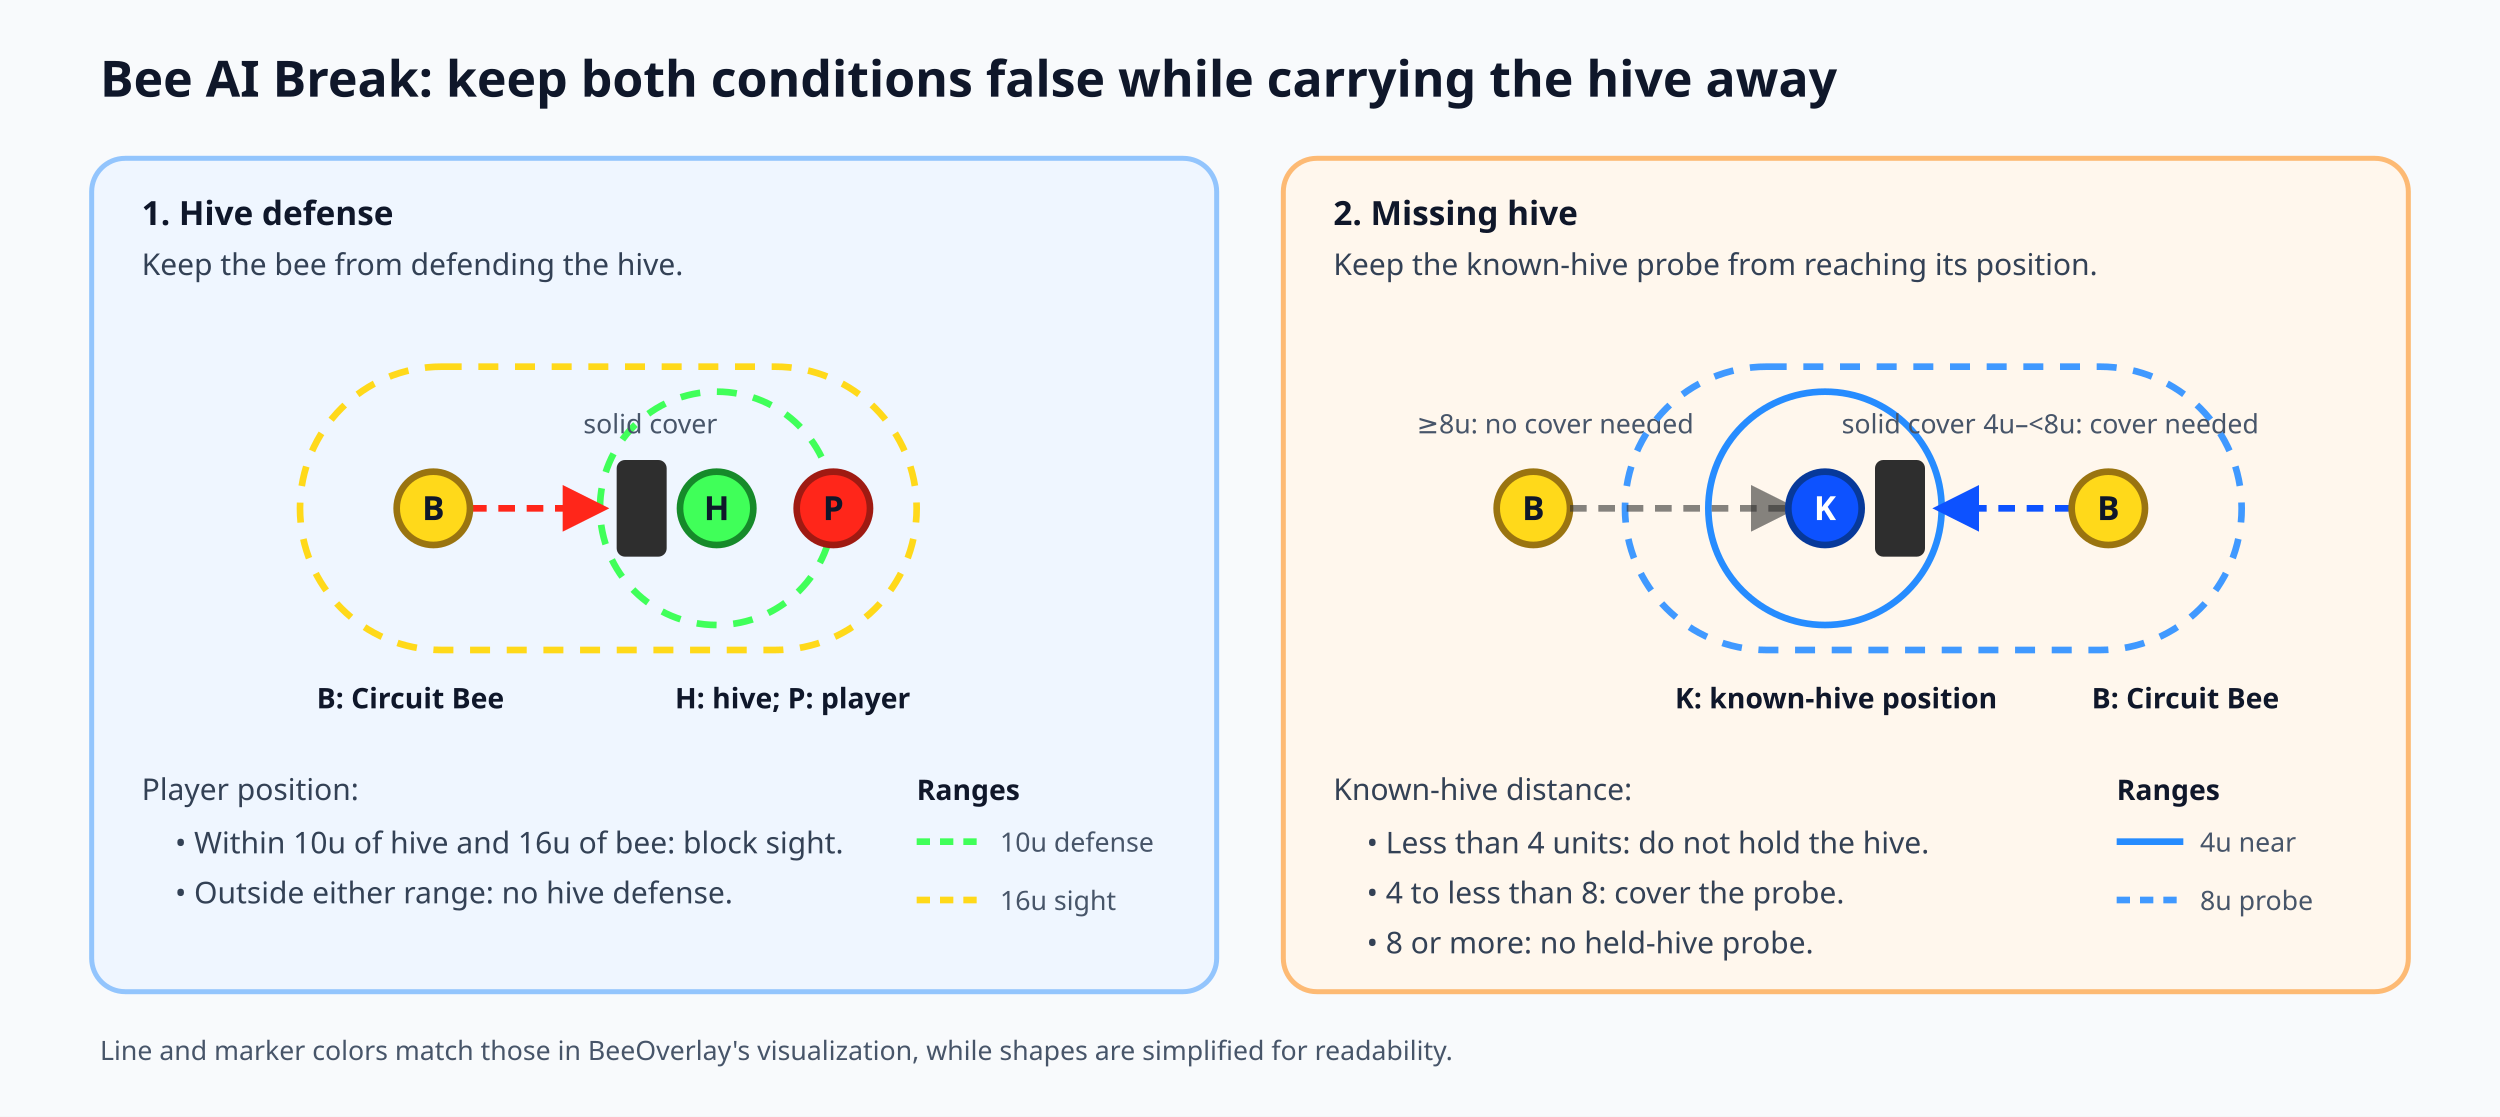
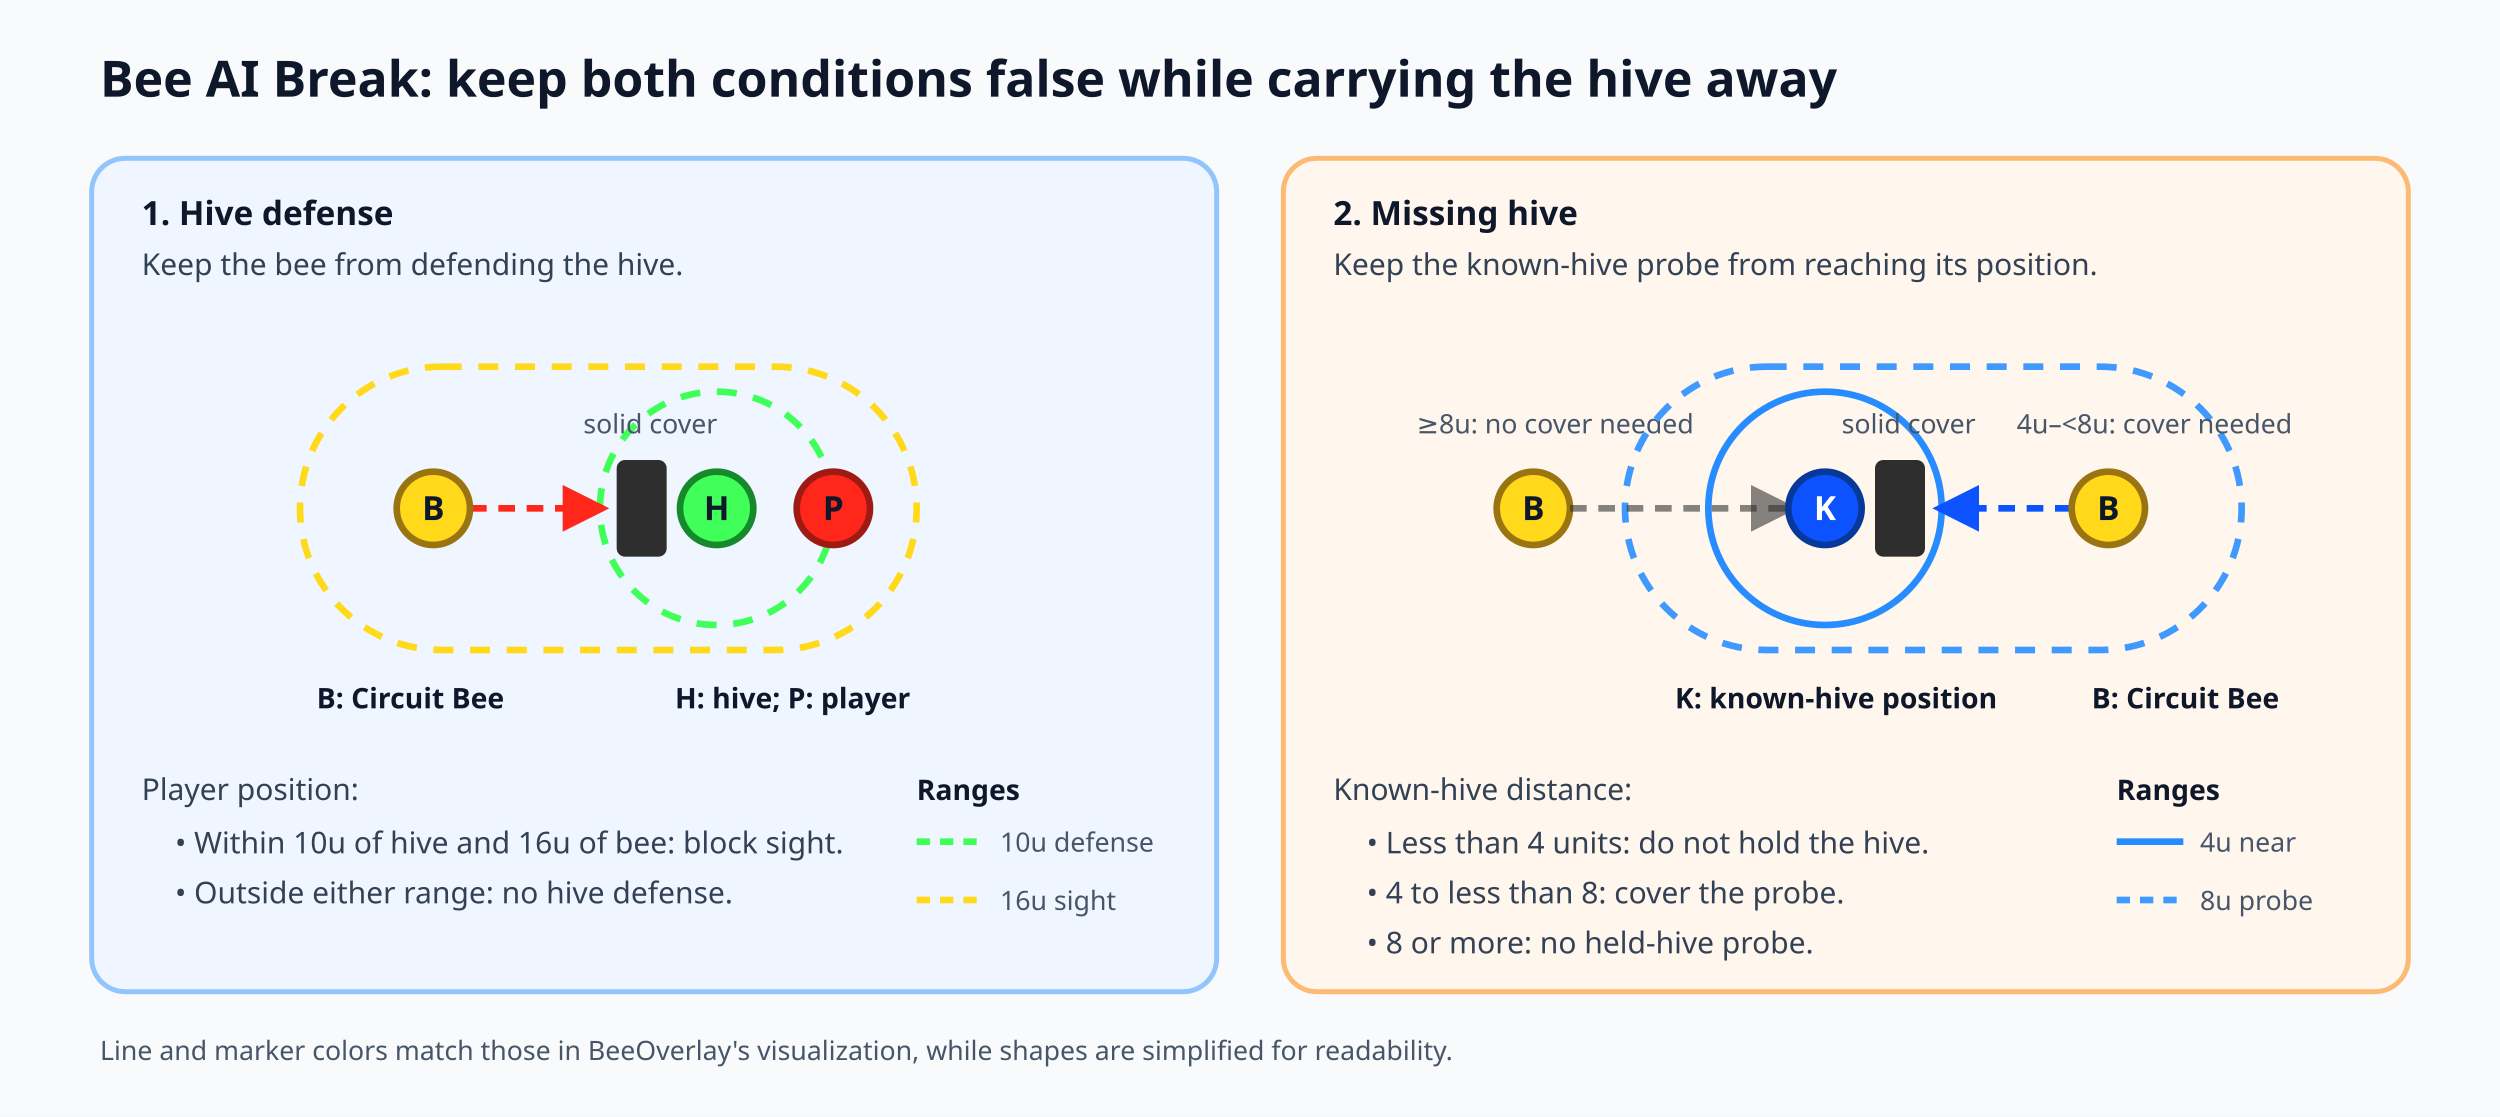
<svg xmlns="http://www.w3.org/2000/svg" width="1500" height="670" viewBox="0 0 1500 670" role="img" aria-labelledby="title desc">
  <defs>
    <marker id="arrow" viewBox="0 0 10 10" refX="8" refY="5" markerWidth="7" markerHeight="7" orient="auto-start-reverse">
      <path d="M 0 0 L 10 5 L 0 10 z" fill="#334155" />
    </marker>
    <marker id="sight-arrow" viewBox="0 0 10 10" refX="8" refY="5" markerWidth="7" markerHeight="7" orient="auto-start-reverse">
      <path d="M 0 0 L 10 5 L 0 10 z" fill="#FF261A" />
    </marker>
    <marker id="probe-arrow" viewBox="0 0 10 10" refX="8" refY="5" markerWidth="7" markerHeight="7" orient="auto-start-reverse">
      <path d="M 0 0 L 10 5 L 0 10 z" fill="#0D52FF" />
    </marker>
    <marker id="inactive-arrow" viewBox="0 0 10 10" refX="8" refY="5" markerWidth="7" markerHeight="7" orient="auto-start-reverse">
      <path d="M 0 0 L 10 5 L 0 10 z" fill="#2E2E2E" fill-opacity="0.58" />
    </marker>
    <style>
      .heading { font: 700 30px sans-serif; fill: #0f172a; }
      .subheading { font: 700 20px sans-serif; fill: #0f172a; }
      .body { font: 18px sans-serif; fill: #334155; }
      .small { font: 16px sans-serif; fill: #475569; }
      .label { font: 700 17px sans-serif; fill: #0f172a; }
      .marker { font: 700 20px sans-serif; fill: #0f172a; text-anchor: middle; dominant-baseline: middle; }
      .marker-light { font: 700 20px sans-serif; fill: #ffffff; text-anchor: middle; dominant-baseline: middle; }
    </style>
  </defs>
  <rect width="1500" height="670" fill="#f8fafc" />
  <text x="60" y="58" class="heading">Bee AI Break: keep both conditions false while carrying the hive away</text>
  <g transform="translate(0 -30)">
    <rect x="55" y="125" width="675" height="500" rx="20" fill="#eff6ff" stroke="#93c5fd" stroke-width="3" />
    <text x="85" y="165" class="subheading">1. Hive defense</text>
    <text x="85" y="195" class="body">Keep the bee from defending the hive.</text>
    <rect x="180" y="250" width="370" height="170" rx="85" fill="none" stroke="#FFD91A" stroke-width="4" stroke-dasharray="12 10" />
    <circle cx="430" cy="335" r="70" fill="none" stroke="#40FF59" stroke-width="4" stroke-dasharray="12 10" />
    <path d="M 282 335 H 360" fill="none" stroke="#FF261A" stroke-width="4" stroke-dasharray="10 7" marker-end="url(#sight-arrow)" />
    <rect x="370" y="306" width="30" height="58" rx="5" fill="#2E2E2E" />
    <text x="350" y="290" class="small">solid cover</text>
    <circle cx="260" cy="335" r="22" fill="#FFD91A" stroke="#9A7410" stroke-width="4" />
    <text x="260" y="335" class="marker">B</text>
    <circle cx="430" cy="335" r="22" fill="#40FF59" stroke="#168A2A" stroke-width="4" />
    <text x="430" y="335" class="marker">H</text>
    <circle cx="500" cy="335" r="22" fill="#FF261A" stroke="#9F1A12" stroke-width="4" />
    <text x="500" y="335" class="marker">P</text>
    <text x="190" y="455" class="label">B: Circuit Bee</text>
    <text x="405" y="455" class="label">H: hive; P: player</text>
    <text x="85" y="510" class="body">Player position:</text>
    <text x="105" y="542" class="body">• Within 10u of hive and 16u of bee: block sight.</text>
    <text x="105" y="572" class="body">• Outside either range: no hive defense.</text>
    <text x="550" y="510" class="label">Ranges</text>
    <path d="M 550 535 H 590" fill="none" stroke="#40FF59" stroke-width="4" stroke-dasharray="8 6" />
    <text x="600" y="541" class="small">10u defense</text>
    <path d="M 550 570 H 590" fill="none" stroke="#FFD91A" stroke-width="4" stroke-dasharray="8 6" />
    <text x="600" y="576" class="small">16u sight</text>
    <rect x="770" y="125" width="675" height="500" rx="20" fill="#fff7ed" stroke="#fdba74" stroke-width="3" />
    <text x="800" y="165" class="subheading">2. Missing hive</text>
    <text x="800" y="195" class="body">Keep the known-hive probe from reaching its position.</text>
    <text x="850" y="290" class="small">≥8u: no cover needed</text>
    <circle cx="920" cy="335" r="22" fill="#FFD91A" stroke="#9A7410" stroke-width="4" />
    <text x="920" y="335" class="marker">B</text>
    <rect x="975" y="250" width="370" height="170" rx="85" fill="none" stroke="#4099FF" stroke-width="4" stroke-dasharray="12 10" />
    <circle cx="1095" cy="335" r="70" fill="none" stroke="#268CFF" stroke-width="4" />
    <path d="M 942 335 H 1073" fill="none" stroke="#2E2E2E" stroke-opacity="0.58" stroke-width="4" stroke-dasharray="10 7" marker-end="url(#inactive-arrow)" />
    <text x="1105" y="290" class="small">solid cover</text>
    <path d="M 1243 335 H 1165" fill="none" stroke="#0D52FF" stroke-width="4" stroke-dasharray="10 7" marker-end="url(#probe-arrow)" />
    <rect x="1125" y="306" width="30" height="58" rx="5" fill="#2E2E2E" />
    <circle cx="1095" cy="335" r="22" fill="#0D52FF" stroke="#07399A" stroke-width="4" />
    <text x="1095" y="335" class="marker-light">K</text>
    <text x="1005" y="455" class="label">K: known-hive position</text>
    <circle cx="1265" cy="335" r="22" fill="#FFD91A" stroke="#9A7410" stroke-width="4" />
    <text x="1265" y="335" class="marker">B</text>
-     <text x="1190" y="290" class="small">4u–&lt;8u: cover needed</text>
+     <text x="1210" y="290" class="small">4u–&lt;8u: cover needed</text>
    <text x="1255" y="455" class="label">B: Circuit Bee</text>
    <text x="800" y="510" class="body">Known-hive distance:</text>
    <text x="820" y="542" class="body">• Less than 4 units: do not hold the hive.</text>
    <text x="820" y="572" class="body">• 4 to less than 8: cover the probe.</text>
    <text x="820" y="602" class="body">• 8 or more: no held-hive probe.</text>
    <text x="1270" y="510" class="label">Ranges</text>
    <path d="M 1270 535 H 1310" fill="none" stroke="#268CFF" stroke-width="4" />
    <text x="1320" y="541" class="small">4u near</text>
    <path d="M 1270 570 H 1310" fill="none" stroke="#4099FF" stroke-width="4" stroke-dasharray="8 6" />
    <text x="1320" y="576" class="small">8u probe</text>
  </g>
  <text x="60" y="636" class="small">Line and marker colors match those in BeeOverlay's visualization, while shapes are simplified for readability.</text>
</svg>
